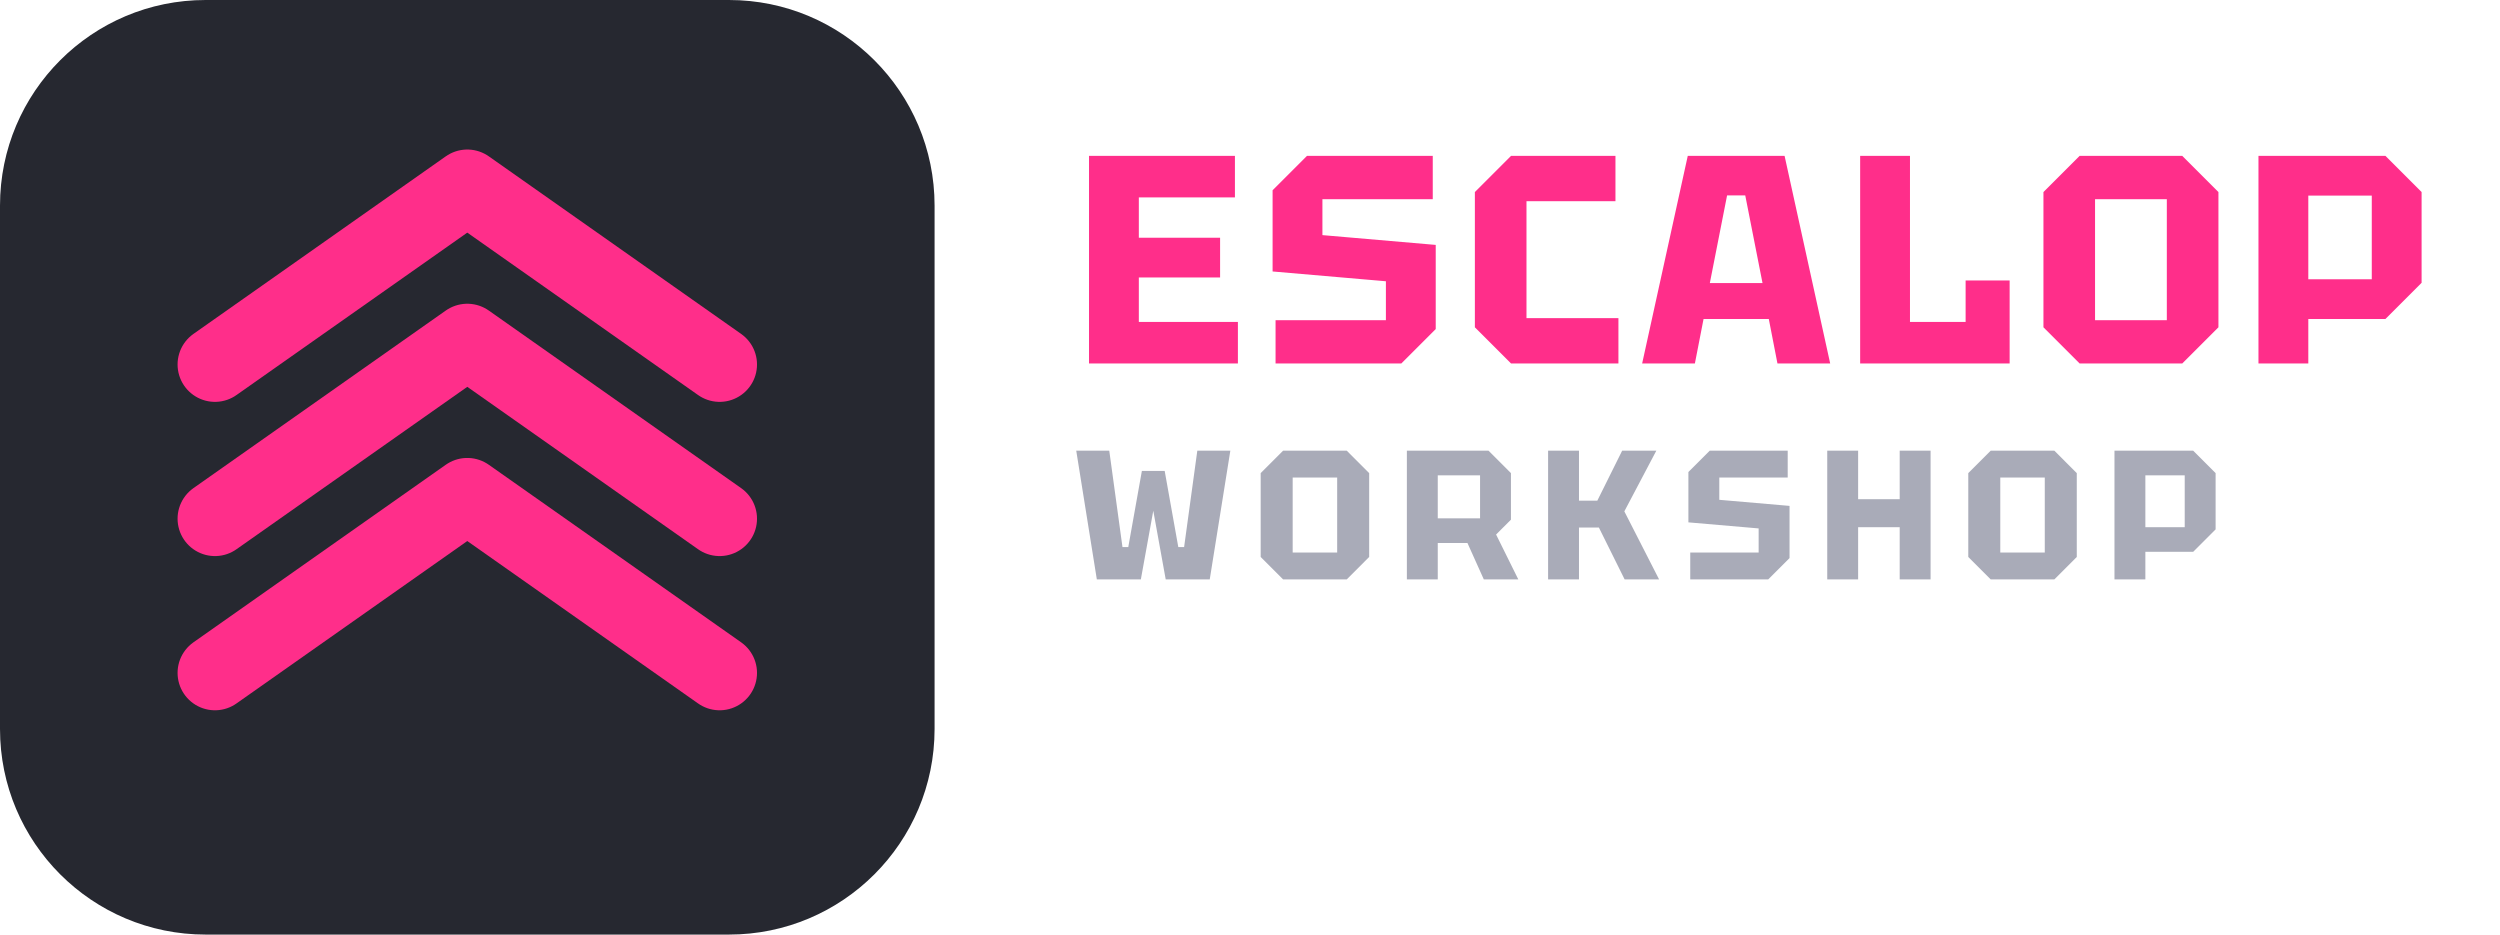
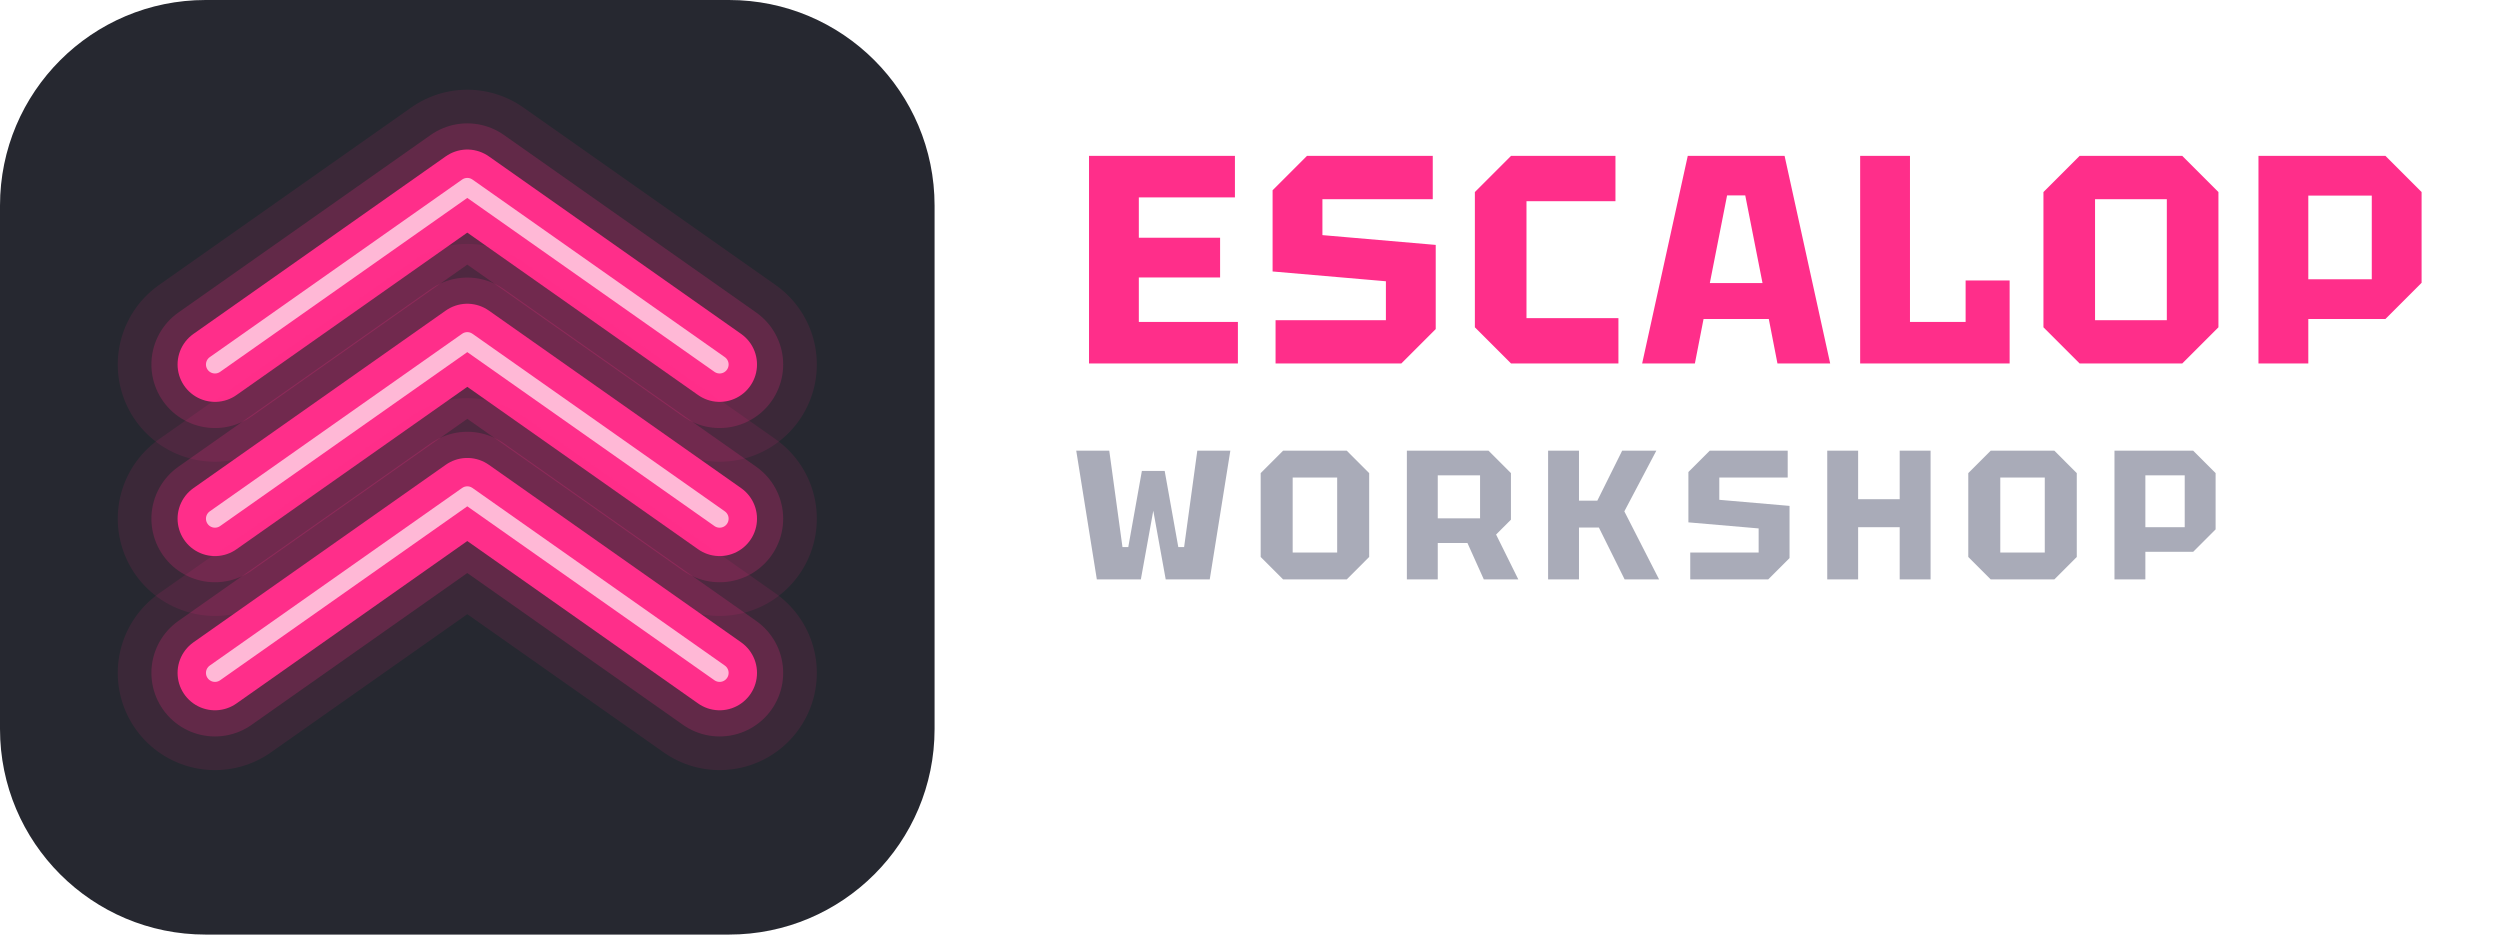
<svg xmlns="http://www.w3.org/2000/svg" width="214" height="80" viewBox="0 0 214 80">
  <rect x="0" y="0" width="80" height="80" rx="17.60" fill="#262830" />
+   <polyline points="18.40,31.20 40.00,16.00 61.60,31.20" fill="none" stroke-linecap="round" stroke-linejoin="round" stroke="#FF2E8A" stroke-opacity="0.10" stroke-width="16.64" />
+   <polyline points="18.40,31.20 40.00,16.00 61.60,31.20" fill="none" stroke-linecap="round" stroke-linejoin="round" stroke="#FF2E8A" stroke-opacity="0.20" stroke-width="10.88" />
  <polyline points="18.40,31.20 40.00,16.00 61.60,31.20" fill="none" stroke="#FF2E8A" stroke-width="6.40" stroke-linecap="round" stroke-linejoin="round" />
+   <polyline points="18.40,31.20 40.00,16.00 61.60,31.20" fill="none" stroke-linecap="round" stroke-linejoin="round" stroke="#FFB8D6" stroke-width="1.54" />
+   <polyline points="18.40,44.40 40.00,29.20 61.60,44.40" fill="none" stroke-linecap="round" stroke-linejoin="round" stroke="#FF2E8A" stroke-opacity="0.10" stroke-width="16.64" />
+   <polyline points="18.40,44.40 40.00,29.20 61.60,44.40" fill="none" stroke-linecap="round" stroke-linejoin="round" stroke="#FF2E8A" stroke-opacity="0.20" stroke-width="10.88" />
  <polyline points="18.40,44.40 40.00,29.20 61.60,44.40" fill="none" stroke="#FF2E8A" stroke-width="6.40" stroke-linecap="round" stroke-linejoin="round" />
+   <polyline points="18.40,44.40 40.00,29.20 61.60,44.40" fill="none" stroke-linecap="round" stroke-linejoin="round" stroke="#FFB8D6" stroke-width="1.54" />
+   <polyline points="18.40,57.60 40.00,42.40 61.60,57.60" fill="none" stroke-linecap="round" stroke-linejoin="round" stroke="#FF2E8A" stroke-opacity="0.10" stroke-width="16.64" />
+   <polyline points="18.40,57.60 40.00,42.40 61.60,57.60" fill="none" stroke-linecap="round" stroke-linejoin="round" stroke="#FF2E8A" stroke-opacity="0.20" stroke-width="10.88" />
  <polyline points="18.40,57.60 40.00,42.40 61.60,57.60" fill="none" stroke="#FF2E8A" stroke-width="6.40" stroke-linecap="round" stroke-linejoin="round" />
+   <polyline points="18.40,57.60 40.00,42.40 61.60,57.60" fill="none" stroke-linecap="round" stroke-linejoin="round" stroke="#FFB8D6" stroke-width="1.54" />
  <path d="M93.219 31.114V13.342H105.71V16.896H97.484V20.349H104.44V23.751H97.484V27.56H105.964V31.114ZM109.188 31.114V27.407H118.633V24.076L108.934 23.238V16.287L111.879 13.342H122.644V17.049H113.199V20.126L122.898 20.964V28.169L119.953 31.114ZM126.249 28.017V16.439L129.346 13.342H138.283V17.221H130.667V27.235H138.537V31.114H129.346ZM140.568 31.114 144.473 13.342H152.76L156.664 31.114H152.15L151.409 27.306H145.824L145.082 31.114ZM146.362 24.229H150.871L149.393 16.724H147.839ZM159.229 31.114V13.342H163.494V27.56H168.257V24.005H172.025V31.114ZM174.919 28.017V16.439L178.016 13.342H186.801L189.898 16.439V28.017L186.801 31.114H178.016ZM179.336 17.049V27.407H185.48V17.049ZM197.591 23.904H203.024V16.744H197.591ZM207.289 16.439V24.208L204.192 27.306H197.591V31.114H193.325V13.342H204.192Z" fill="#FF2E8A" />
  <path d="M93.889 49.597 92.126 38.578H94.953L96.083 46.827H96.581L97.745 40.31H99.697L100.862 46.827H101.36L102.49 38.578H105.317L103.554 49.597H99.785L98.721 43.719L97.657 49.597ZM107.914 47.676V40.499L109.834 38.578H115.281L117.201 40.499V47.676L115.281 49.597H109.834ZM110.653 40.876V47.299H114.462V40.876ZM123.072 44.371H126.693V40.687H123.072ZM129.337 40.499V44.484L128.065 45.756L129.967 49.597H127.014L125.613 46.48H123.072V49.597H120.428V38.578H127.417ZM132.517 49.597V38.578H135.161V42.86H136.729L138.857 38.578H141.782L139.043 43.773L142.018 49.597H139.068L136.865 45.158H135.161V49.597ZM144.685 49.597V47.299H150.54V45.233L144.527 44.714V40.404L146.353 38.578H153.027V40.876H147.172V42.784L153.185 43.304V47.771L151.359 49.597ZM156.412 49.597V38.578H159.056V42.734H162.614V38.578H165.258V49.597H162.614V45.126H159.056V49.597ZM168.485 47.676V40.499L170.405 38.578H175.852L177.772 40.499V47.676L175.852 49.597H170.405ZM171.224 40.876V47.299H175.033V40.876ZM183.643 45.126H187.012V40.687H183.643ZM189.656 40.499V45.315L187.736 47.236H183.643V49.597H180.999V38.578H187.736Z" fill="#a9abb8" />
</svg>
